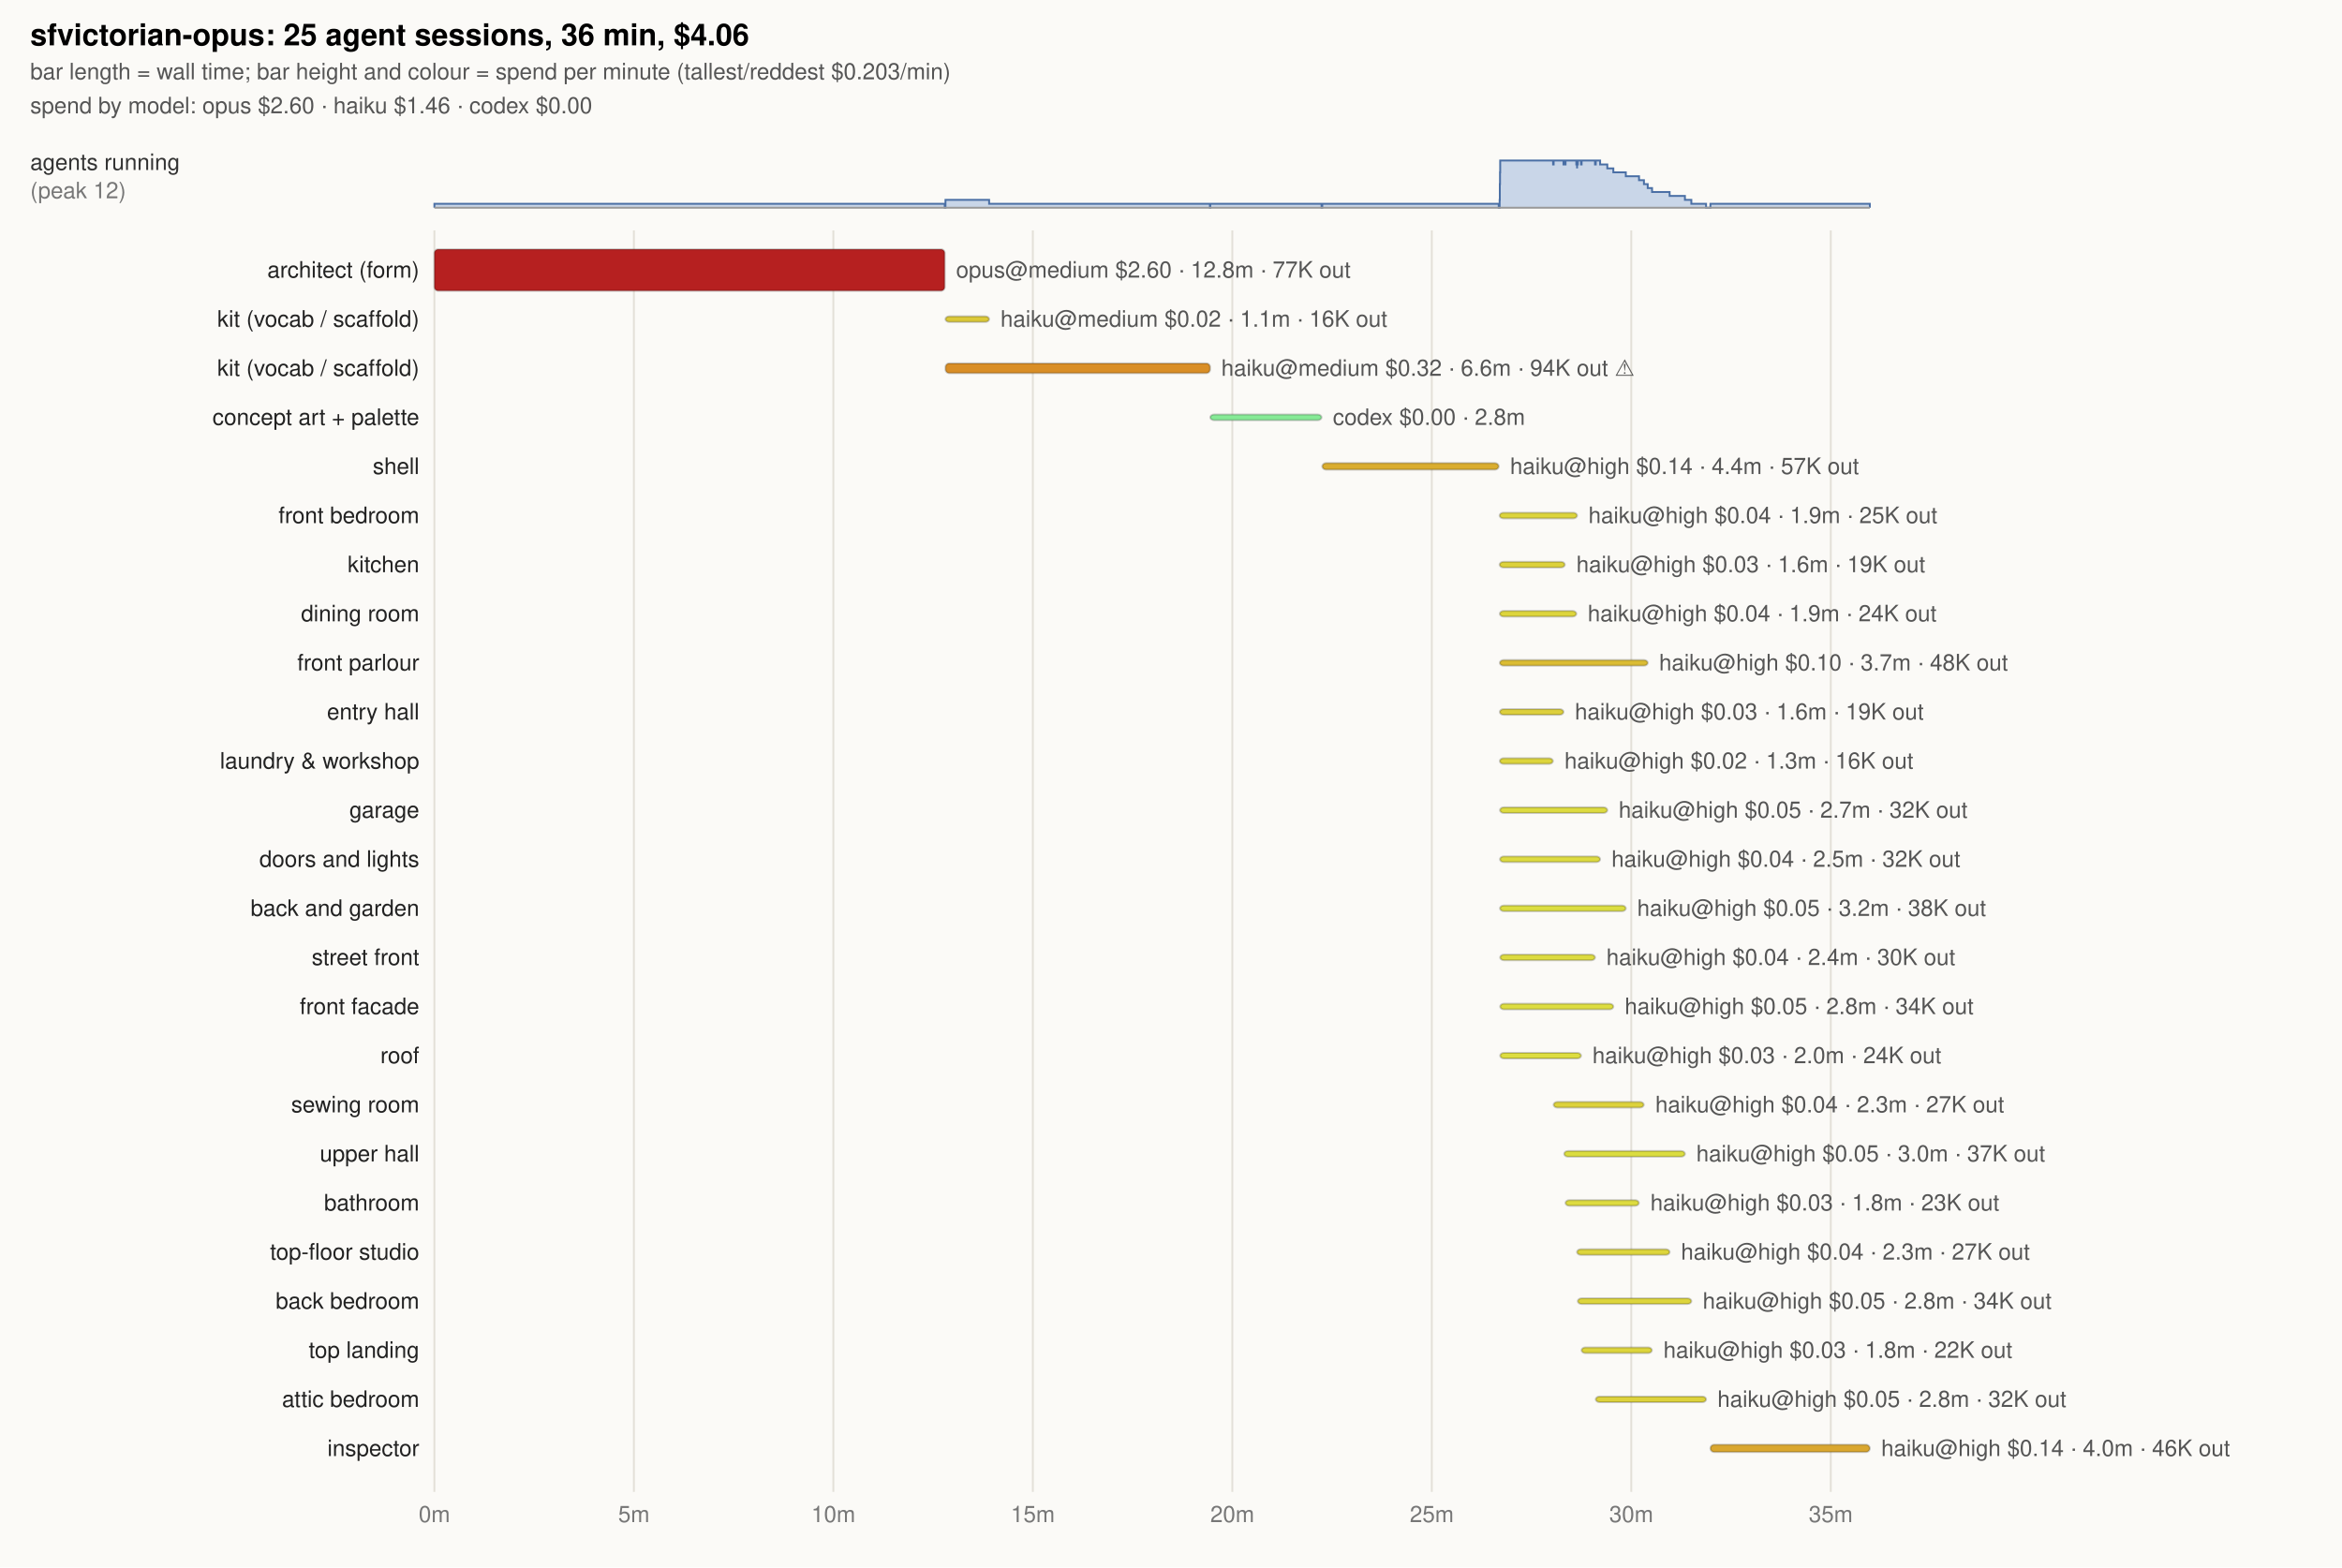
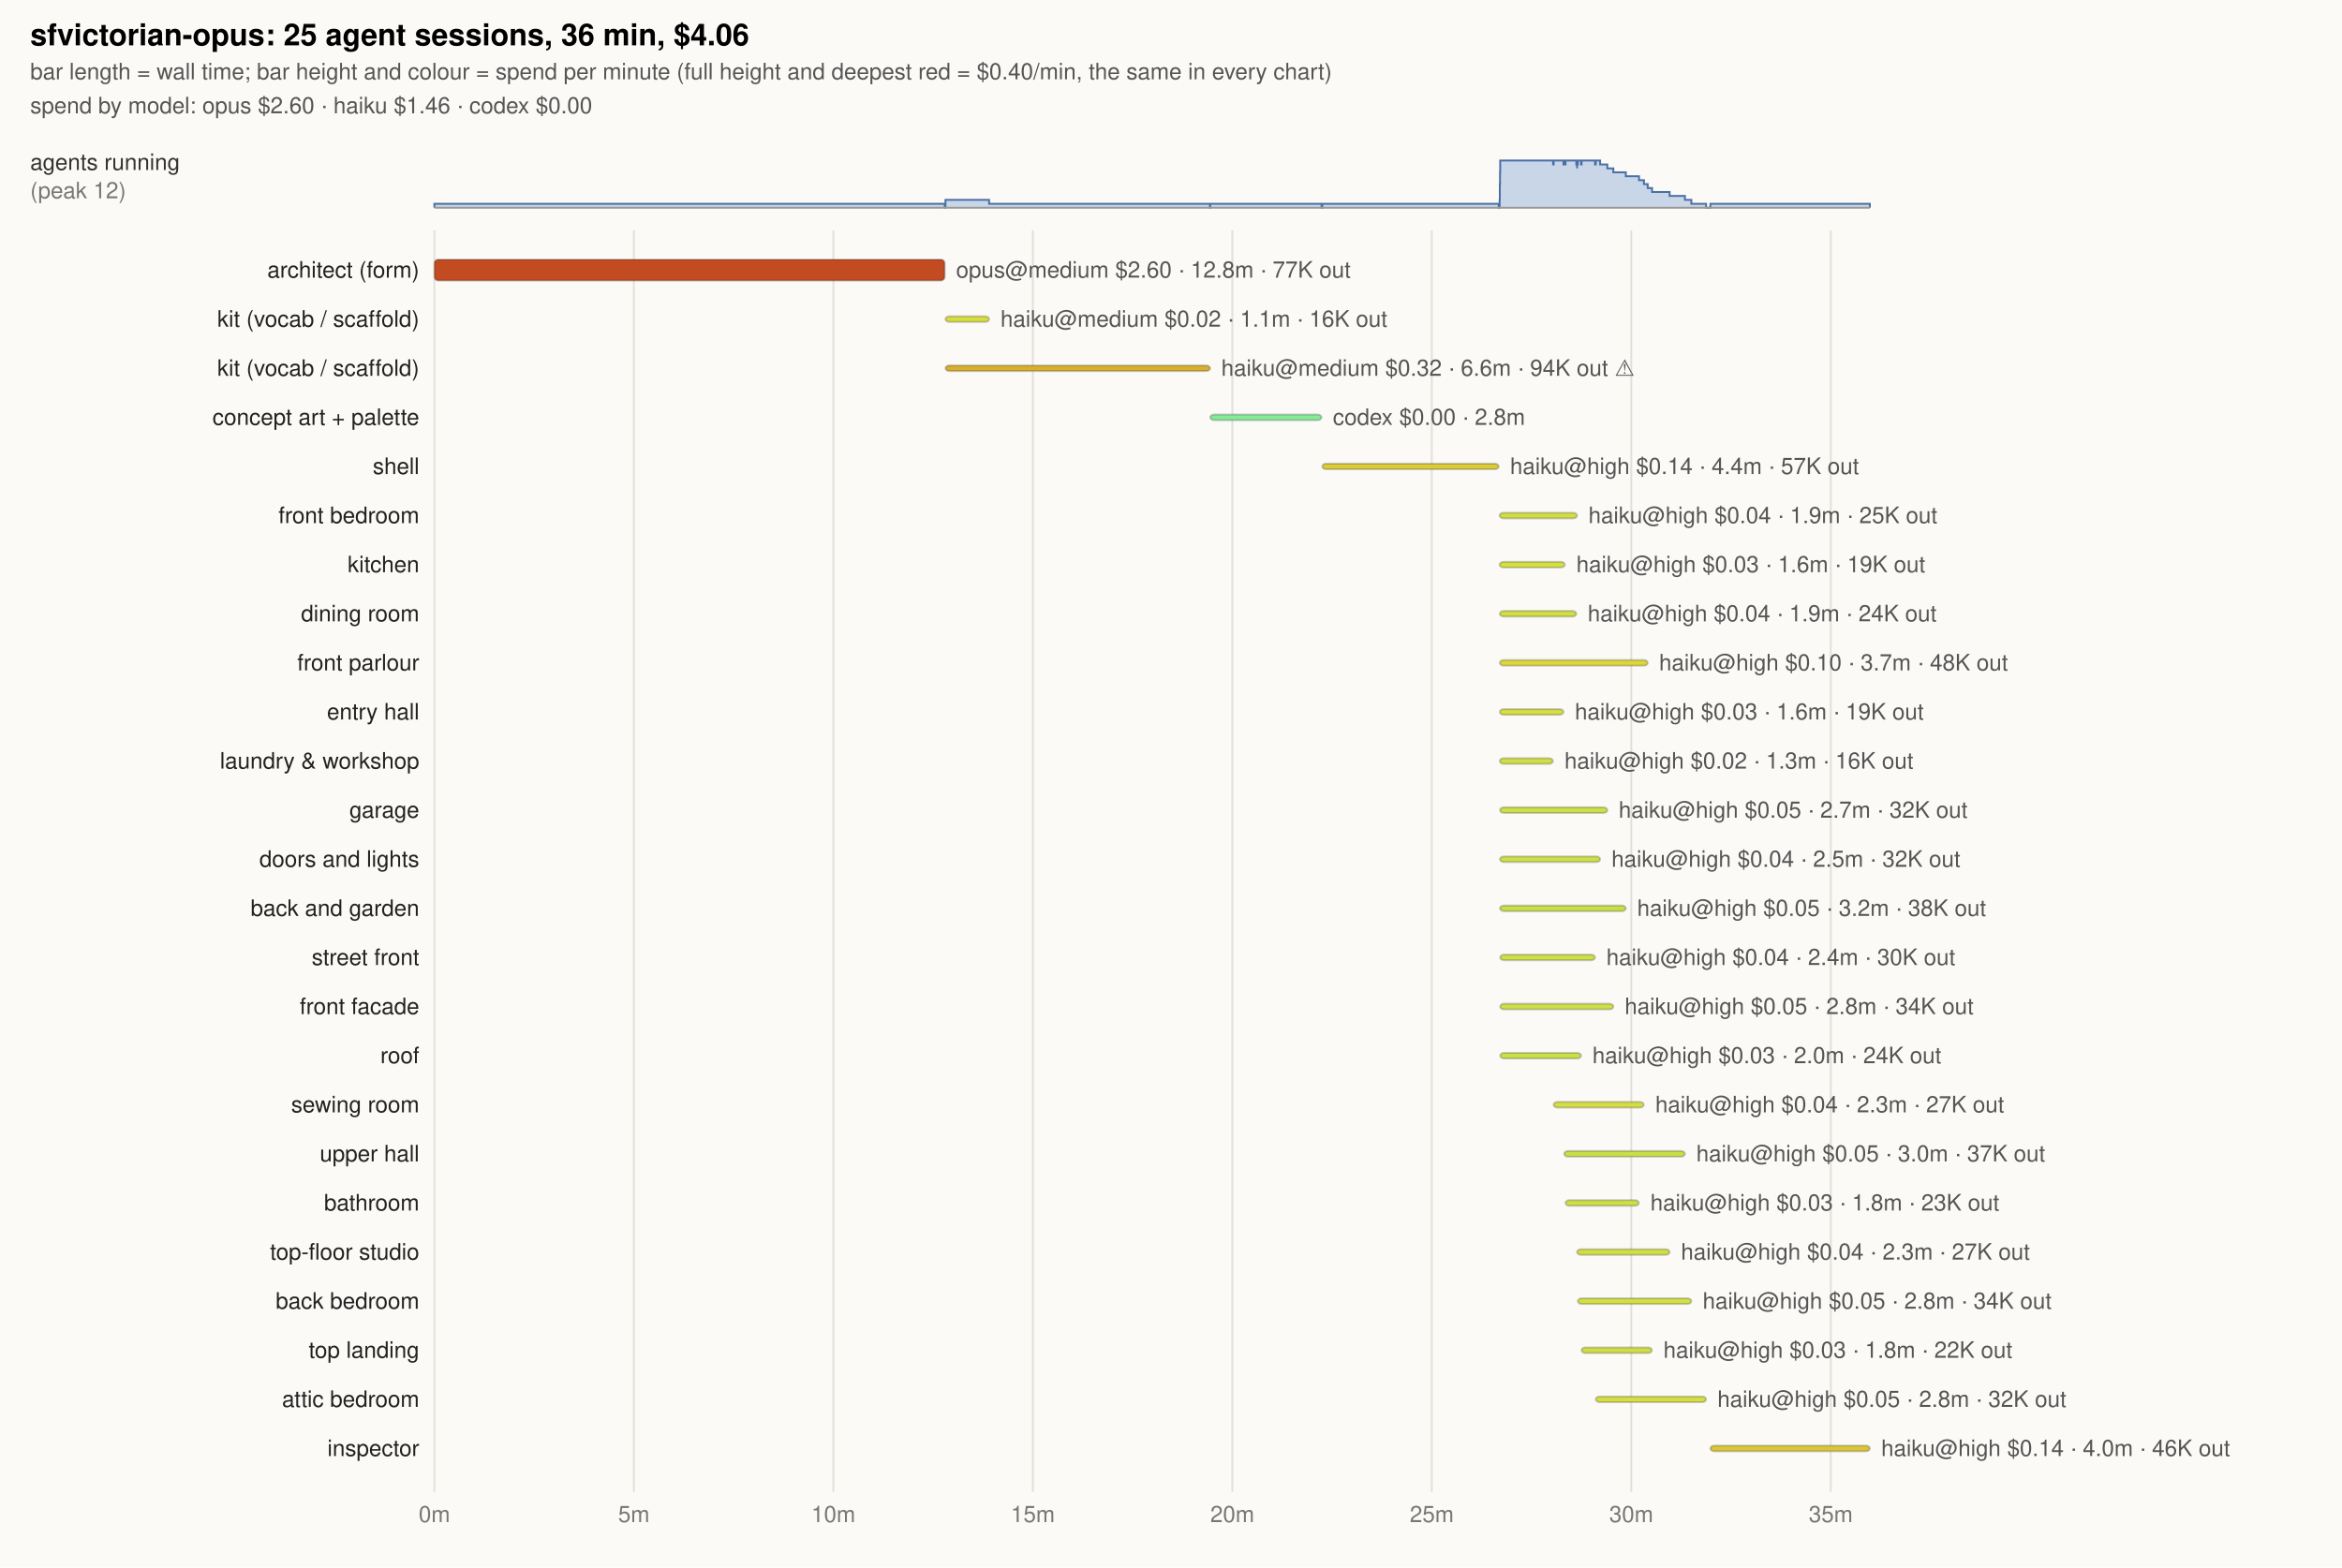
<svg xmlns="http://www.w3.org/2000/svg" width="1240" height="830" font-family="Helvetica,Arial,sans-serif" font-size="12">
  <rect width="100%" height="100%" fill="#fbfaf7" />
  <text x="16" y="24" font-size="16" font-weight="bold">sfvictorian-opus: 25 agent sessions, 36 min, $4.06</text>
-   <text x="16" y="42" fill="#555">bar length = wall time; bar height and colour = spend per minute (tallest/reddest $0.203/min)</text>
+   <text x="16" y="42" fill="#555">bar length = wall time; bar height and colour = spend per minute (full height and deepest red = $0.40/min, the same in every chart)</text>
  <text x="16" y="60" fill="#555">spend by model: opus $2.60 · haiku $1.46 · codex $0.00</text>
  <text x="16" y="90" fill="#333">agents running</text>
  <text x="16" y="105" fill="#777">(peak 12)</text>
  <polyline points="230,110 230.0,110 230.0,107.917 500.2,107.917 500.2,110 500.6,110 500.6,107.917 500.6,107.917 500.6,105.833 523.7,105.833 523.7,107.917 640.6,107.917 640.6,110 640.8,110 640.8,107.917 699.7,107.917 699.7,110 700.1,110 700.1,107.917 793.5,107.917 793.5,110 794.0,110 794.0,107.917 794.0,107.917 794.0,105.833 794.1,105.833 794.1,103.75 794.1,103.75 794.1,101.667 794.1,101.667 794.1,99.583 794.1,99.583 794.1,97.5 794.2,97.5 794.2,95.417 794.2,95.417 794.2,93.333 794.2,93.333 794.2,91.25 794.3,91.25 794.3,89.167 794.3,89.167 794.3,87.083 794.3,87.083 794.3,85 822.3,85 822.3,87.083 822.6,87.083 822.6,85 827.8,85 827.8,87.083 828.2,87.083 828.2,85 828.6,85 828.6,87.083 828.9,87.083 828.9,85 834.6,85 834.6,87.083 835.0,87.083 835.0,89.167 835.0,89.167 835.0,87.083 835.4,87.083 835.4,85 837.1,85 837.1,87.083 837.4,87.083 837.4,85 844.5,85 844.5,87.083 844.9,87.083 844.9,85 847.2,85 847.2,87.083 851.0,87.083 851.0,89.167 854.2,89.167 854.2,91.25 860.8,91.25 860.8,93.333 867.8,93.333 867.8,95.417 870.4,95.417 870.4,97.5 872.4,97.5 872.4,99.583 874.7,99.583 874.7,101.667 884.0,101.667 884.0,103.75 892.1,103.75 892.1,105.833 895.5,105.833 895.5,107.917 903.3,107.917 903.3,110 905.6,110 905.6,107.917 990.0,107.917 990.0,110" fill="#c9d6e8" stroke="#4a6fa5" stroke-width="1" />
  <line x1="230" y1="110" x2="990" y2="110" stroke="#999" />
  <line x1="230" y1="122" x2="230" y2="790" stroke="#e3e0d8" />
  <text x="230" y="806" text-anchor="middle" fill="#777">0m</text>
  <line x1="335.617" y1="122" x2="335.617" y2="790" stroke="#e3e0d8" />
  <text x="335.617" y="806" text-anchor="middle" fill="#777">5m</text>
  <line x1="441.234" y1="122" x2="441.234" y2="790" stroke="#e3e0d8" />
  <text x="441.234" y="806" text-anchor="middle" fill="#777">10m</text>
  <line x1="546.851" y1="122" x2="546.851" y2="790" stroke="#e3e0d8" />
  <text x="546.851" y="806" text-anchor="middle" fill="#777">15m</text>
  <line x1="652.468" y1="122" x2="652.468" y2="790" stroke="#e3e0d8" />
  <text x="652.468" y="806" text-anchor="middle" fill="#777">20m</text>
  <line x1="758.085" y1="122" x2="758.085" y2="790" stroke="#e3e0d8" />
  <text x="758.085" y="806" text-anchor="middle" fill="#777">25m</text>
  <line x1="863.702" y1="122" x2="863.702" y2="790" stroke="#e3e0d8" />
  <text x="863.702" y="806" text-anchor="middle" fill="#777">30m</text>
  <line x1="969.319" y1="122" x2="969.319" y2="790" stroke="#e3e0d8" />
  <text x="969.319" y="806" text-anchor="middle" fill="#777">35m</text>
  <text x="222" y="147" text-anchor="end" fill="#222">architect (form)</text>
-   <rect x="230.0" y="132.0" width="270.2" height="22.0" rx="2" fill="hsl(0,70%,42%)" stroke="#0003" />
+   <rect x="230.0" y="137.4" width="270.2" height="11.2" rx="2" fill="hsl(15,70%,45%)" stroke="#0003" />
  <text x="506.2" y="147" fill="#555">opus@medium $2.60 · 12.8m · 77K out</text>
  <text x="222" y="173" text-anchor="end" fill="#222">kit (vocab / scaffold)</text>
-   <rect x="500.6" y="167.5" width="23.1" height="3.0" rx="2" fill="hsl(53,70%,54%)" stroke="#0003" />
+   <rect x="500.6" y="167.5" width="23.1" height="3.0" rx="2" fill="hsl(62,70%,56%)" stroke="#0003" />
  <text x="529.7" y="173" fill="#555">haiku@medium $0.02 · 1.1m · 16K out</text>
  <text x="222" y="199" text-anchor="end" fill="#222">kit (vocab / scaffold)</text>
-   <rect x="500.6" y="192.4" width="140.1" height="5.2" rx="2" fill="hsl(35,70%,50%)" stroke="#0003" />
+   <rect x="500.6" y="193.5" width="140.1" height="3.0" rx="2" fill="hsl(45,70%,52%)" stroke="#0003" />
  <text x="646.6" y="199" fill="#555">haiku@medium $0.32 · 6.6m · 94K out ⚠</text>
  <text x="222" y="225" text-anchor="end" fill="#222">concept art + palette</text>
  <rect x="640.8" y="219.5" width="58.9" height="3.0" rx="2" fill="hsl(130,70%,72%)" stroke="#0003" />
  <text x="705.7" y="225" fill="#555">codex $0.00 · 2.8m</text>
  <text x="222" y="251" text-anchor="end" fill="#222">shell</text>
-   <rect x="700.1" y="245.2" width="93.4" height="3.5" rx="2" fill="hsl(44,70%,52%)" stroke="#0003" />
+   <rect x="700.1" y="245.5" width="93.4" height="3.0" rx="2" fill="hsl(54,70%,54%)" stroke="#0003" />
  <text x="799.5" y="251" fill="#555">haiku@high $0.14 · 4.4m · 57K out</text>
  <text x="222" y="277" text-anchor="end" fill="#222">front bedroom</text>
-   <rect x="794.0" y="271.5" width="41.0" height="3.0" rx="2" fill="hsl(57,70%,55%)" stroke="#0003" />
+   <rect x="794.0" y="271.5" width="41.0" height="3.0" rx="2" fill="hsl(65,70%,57%)" stroke="#0003" />
  <text x="841.0" y="277" fill="#555">haiku@high $0.04 · 1.9m · 25K out</text>
  <text x="222" y="303" text-anchor="end" fill="#222">kitchen</text>
-   <rect x="794.0" y="297.5" width="34.5" height="3.0" rx="2" fill="hsl(56,70%,55%)" stroke="#0003" />
+   <rect x="794.0" y="297.5" width="34.5" height="3.0" rx="2" fill="hsl(64,70%,57%)" stroke="#0003" />
  <text x="834.6" y="303" fill="#555">haiku@high $0.03 · 1.6m · 19K out</text>
  <text x="222" y="329" text-anchor="end" fill="#222">dining room</text>
-   <rect x="794.1" y="323.5" width="40.5" height="3.0" rx="2" fill="hsl(57,70%,55%)" stroke="#0003" />
+   <rect x="794.1" y="323.5" width="40.5" height="3.0" rx="2" fill="hsl(65,70%,57%)" stroke="#0003" />
  <text x="840.6" y="329" fill="#555">haiku@high $0.04 · 1.9m · 24K out</text>
  <text x="222" y="355" text-anchor="end" fill="#222">front parlour</text>
-   <rect x="794.1" y="349.5" width="78.3" height="3.0" rx="2" fill="hsl(49,70%,53%)" stroke="#0003" />
+   <rect x="794.1" y="349.5" width="78.3" height="3.0" rx="2" fill="hsl(58,70%,55%)" stroke="#0003" />
  <text x="878.4" y="355" fill="#555">haiku@high $0.10 · 3.7m · 48K out</text>
  <text x="222" y="381" text-anchor="end" fill="#222">entry hall</text>
-   <rect x="794.1" y="375.5" width="33.7" height="3.0" rx="2" fill="hsl(55,70%,55%)" stroke="#0003" />
+   <rect x="794.1" y="375.5" width="33.7" height="3.0" rx="2" fill="hsl(63,70%,57%)" stroke="#0003" />
  <text x="833.8" y="381" fill="#555">haiku@high $0.03 · 1.6m · 19K out</text>
  <text x="222" y="407" text-anchor="end" fill="#222">laundry &amp; workshop</text>
-   <rect x="794.1" y="401.5" width="28.1" height="3.0" rx="2" fill="hsl(57,70%,55%)" stroke="#0003" />
+   <rect x="794.1" y="401.5" width="28.1" height="3.0" rx="2" fill="hsl(65,70%,57%)" stroke="#0003" />
  <text x="828.3" y="407" fill="#555">haiku@high $0.02 · 1.3m · 16K out</text>
  <text x="222" y="433" text-anchor="end" fill="#222">garage</text>
-   <rect x="794.2" y="427.5" width="56.8" height="3.0" rx="2" fill="hsl(59,70%,56%)" stroke="#0003" />
+   <rect x="794.2" y="427.5" width="56.8" height="3.0" rx="2" fill="hsl(67,70%,58%)" stroke="#0003" />
  <text x="857.0" y="433" fill="#555">haiku@high $0.05 · 2.7m · 32K out</text>
  <text x="222" y="459" text-anchor="end" fill="#222">doors and lights</text>
-   <rect x="794.2" y="453.5" width="53.0" height="3.0" rx="2" fill="hsl(59,70%,56%)" stroke="#0003" />
+   <rect x="794.2" y="453.5" width="53.0" height="3.0" rx="2" fill="hsl(67,70%,58%)" stroke="#0003" />
  <text x="853.2" y="459" fill="#555">haiku@high $0.04 · 2.5m · 32K out</text>
  <text x="222" y="485" text-anchor="end" fill="#222">back and garden</text>
-   <rect x="794.2" y="479.5" width="66.6" height="3.0" rx="2" fill="hsl(61,70%,56%)" stroke="#0003" />
+   <rect x="794.2" y="479.5" width="66.6" height="3.0" rx="2" fill="hsl(69,70%,58%)" stroke="#0003" />
  <text x="866.8" y="485" fill="#555">haiku@high $0.05 · 3.2m · 38K out</text>
  <text x="222" y="511" text-anchor="end" fill="#222">street front</text>
-   <rect x="794.3" y="505.5" width="50.2" height="3.0" rx="2" fill="hsl(59,70%,56%)" stroke="#0003" />
+   <rect x="794.3" y="505.5" width="50.2" height="3.0" rx="2" fill="hsl(67,70%,58%)" stroke="#0003" />
  <text x="850.5" y="511" fill="#555">haiku@high $0.04 · 2.4m · 30K out</text>
  <text x="222" y="537" text-anchor="end" fill="#222">front facade</text>
-   <rect x="794.3" y="531.5" width="59.9" height="3.0" rx="2" fill="hsl(60,70%,56%)" stroke="#0003" />
+   <rect x="794.3" y="531.5" width="59.9" height="3.0" rx="2" fill="hsl(67,70%,58%)" stroke="#0003" />
  <text x="860.2" y="537" fill="#555">haiku@high $0.05 · 2.8m · 34K out</text>
  <text x="222" y="563" text-anchor="end" fill="#222">roof</text>
-   <rect x="794.3" y="557.5" width="42.8" height="3.0" rx="2" fill="hsl(60,70%,56%)" stroke="#0003" />
+   <rect x="794.3" y="557.5" width="42.8" height="3.0" rx="2" fill="hsl(68,70%,58%)" stroke="#0003" />
  <text x="843.1" y="563" fill="#555">haiku@high $0.03 · 2.0m · 24K out</text>
  <text x="222" y="589" text-anchor="end" fill="#222">sewing room</text>
-   <rect x="822.6" y="583.5" width="47.7" height="3.0" rx="2" fill="hsl(56,70%,55%)" stroke="#0003" />
+   <rect x="822.6" y="583.5" width="47.7" height="3.0" rx="2" fill="hsl(64,70%,57%)" stroke="#0003" />
  <text x="876.4" y="589" fill="#555">haiku@high $0.04 · 2.3m · 27K out</text>
  <text x="222" y="615" text-anchor="end" fill="#222">upper hall</text>
-   <rect x="828.2" y="609.5" width="63.9" height="3.0" rx="2" fill="hsl(61,70%,56%)" stroke="#0003" />
+   <rect x="828.2" y="609.5" width="63.9" height="3.0" rx="2" fill="hsl(69,70%,58%)" stroke="#0003" />
  <text x="898.1" y="615" fill="#555">haiku@high $0.05 · 3.0m · 37K out</text>
  <text x="222" y="641" text-anchor="end" fill="#222">bathroom</text>
-   <rect x="828.9" y="635.5" width="38.8" height="3.0" rx="2" fill="hsl(59,70%,56%)" stroke="#0003" />
+   <rect x="828.9" y="635.5" width="38.8" height="3.0" rx="2" fill="hsl(67,70%,58%)" stroke="#0003" />
  <text x="873.8" y="641" fill="#555">haiku@high $0.03 · 1.8m · 23K out</text>
  <text x="222" y="667" text-anchor="end" fill="#222">top-floor studio</text>
-   <rect x="835.0" y="661.5" width="49.0" height="3.0" rx="2" fill="hsl(57,70%,55%)" stroke="#0003" />
+   <rect x="835.0" y="661.5" width="49.0" height="3.0" rx="2" fill="hsl(65,70%,57%)" stroke="#0003" />
  <text x="890.0" y="667" fill="#555">haiku@high $0.04 · 2.3m · 27K out</text>
  <text x="222" y="693" text-anchor="end" fill="#222">back bedroom</text>
-   <rect x="835.4" y="687.5" width="60.1" height="3.0" rx="2" fill="hsl(57,70%,55%)" stroke="#0003" />
+   <rect x="835.4" y="687.5" width="60.1" height="3.0" rx="2" fill="hsl(65,70%,57%)" stroke="#0003" />
  <text x="901.5" y="693" fill="#555">haiku@high $0.05 · 2.8m · 34K out</text>
  <text x="222" y="719" text-anchor="end" fill="#222">top landing</text>
-   <rect x="837.4" y="713.5" width="37.2" height="3.0" rx="2" fill="hsl(57,70%,55%)" stroke="#0003" />
+   <rect x="837.4" y="713.5" width="37.2" height="3.0" rx="2" fill="hsl(66,70%,57%)" stroke="#0003" />
  <text x="880.7" y="719" fill="#555">haiku@high $0.03 · 1.8m · 22K out</text>
  <text x="222" y="745" text-anchor="end" fill="#222">attic bedroom</text>
-   <rect x="844.9" y="739.5" width="58.4" height="3.0" rx="2" fill="hsl(56,70%,55%)" stroke="#0003" />
+   <rect x="844.9" y="739.5" width="58.4" height="3.0" rx="2" fill="hsl(64,70%,57%)" stroke="#0003" />
  <text x="909.3" y="745" fill="#555">haiku@high $0.05 · 2.8m · 32K out</text>
  <text x="222" y="771" text-anchor="end" fill="#222">inspector</text>
-   <rect x="905.6" y="765.0" width="84.4" height="3.9" rx="2" fill="hsl(42,70%,52%)" stroke="#0003" />
+   <rect x="905.6" y="765.5" width="84.4" height="3.0" rx="2" fill="hsl(52,70%,54%)" stroke="#0003" />
  <text x="996.0" y="771" fill="#555">haiku@high $0.14 · 4.0m · 46K out</text>
</svg>
